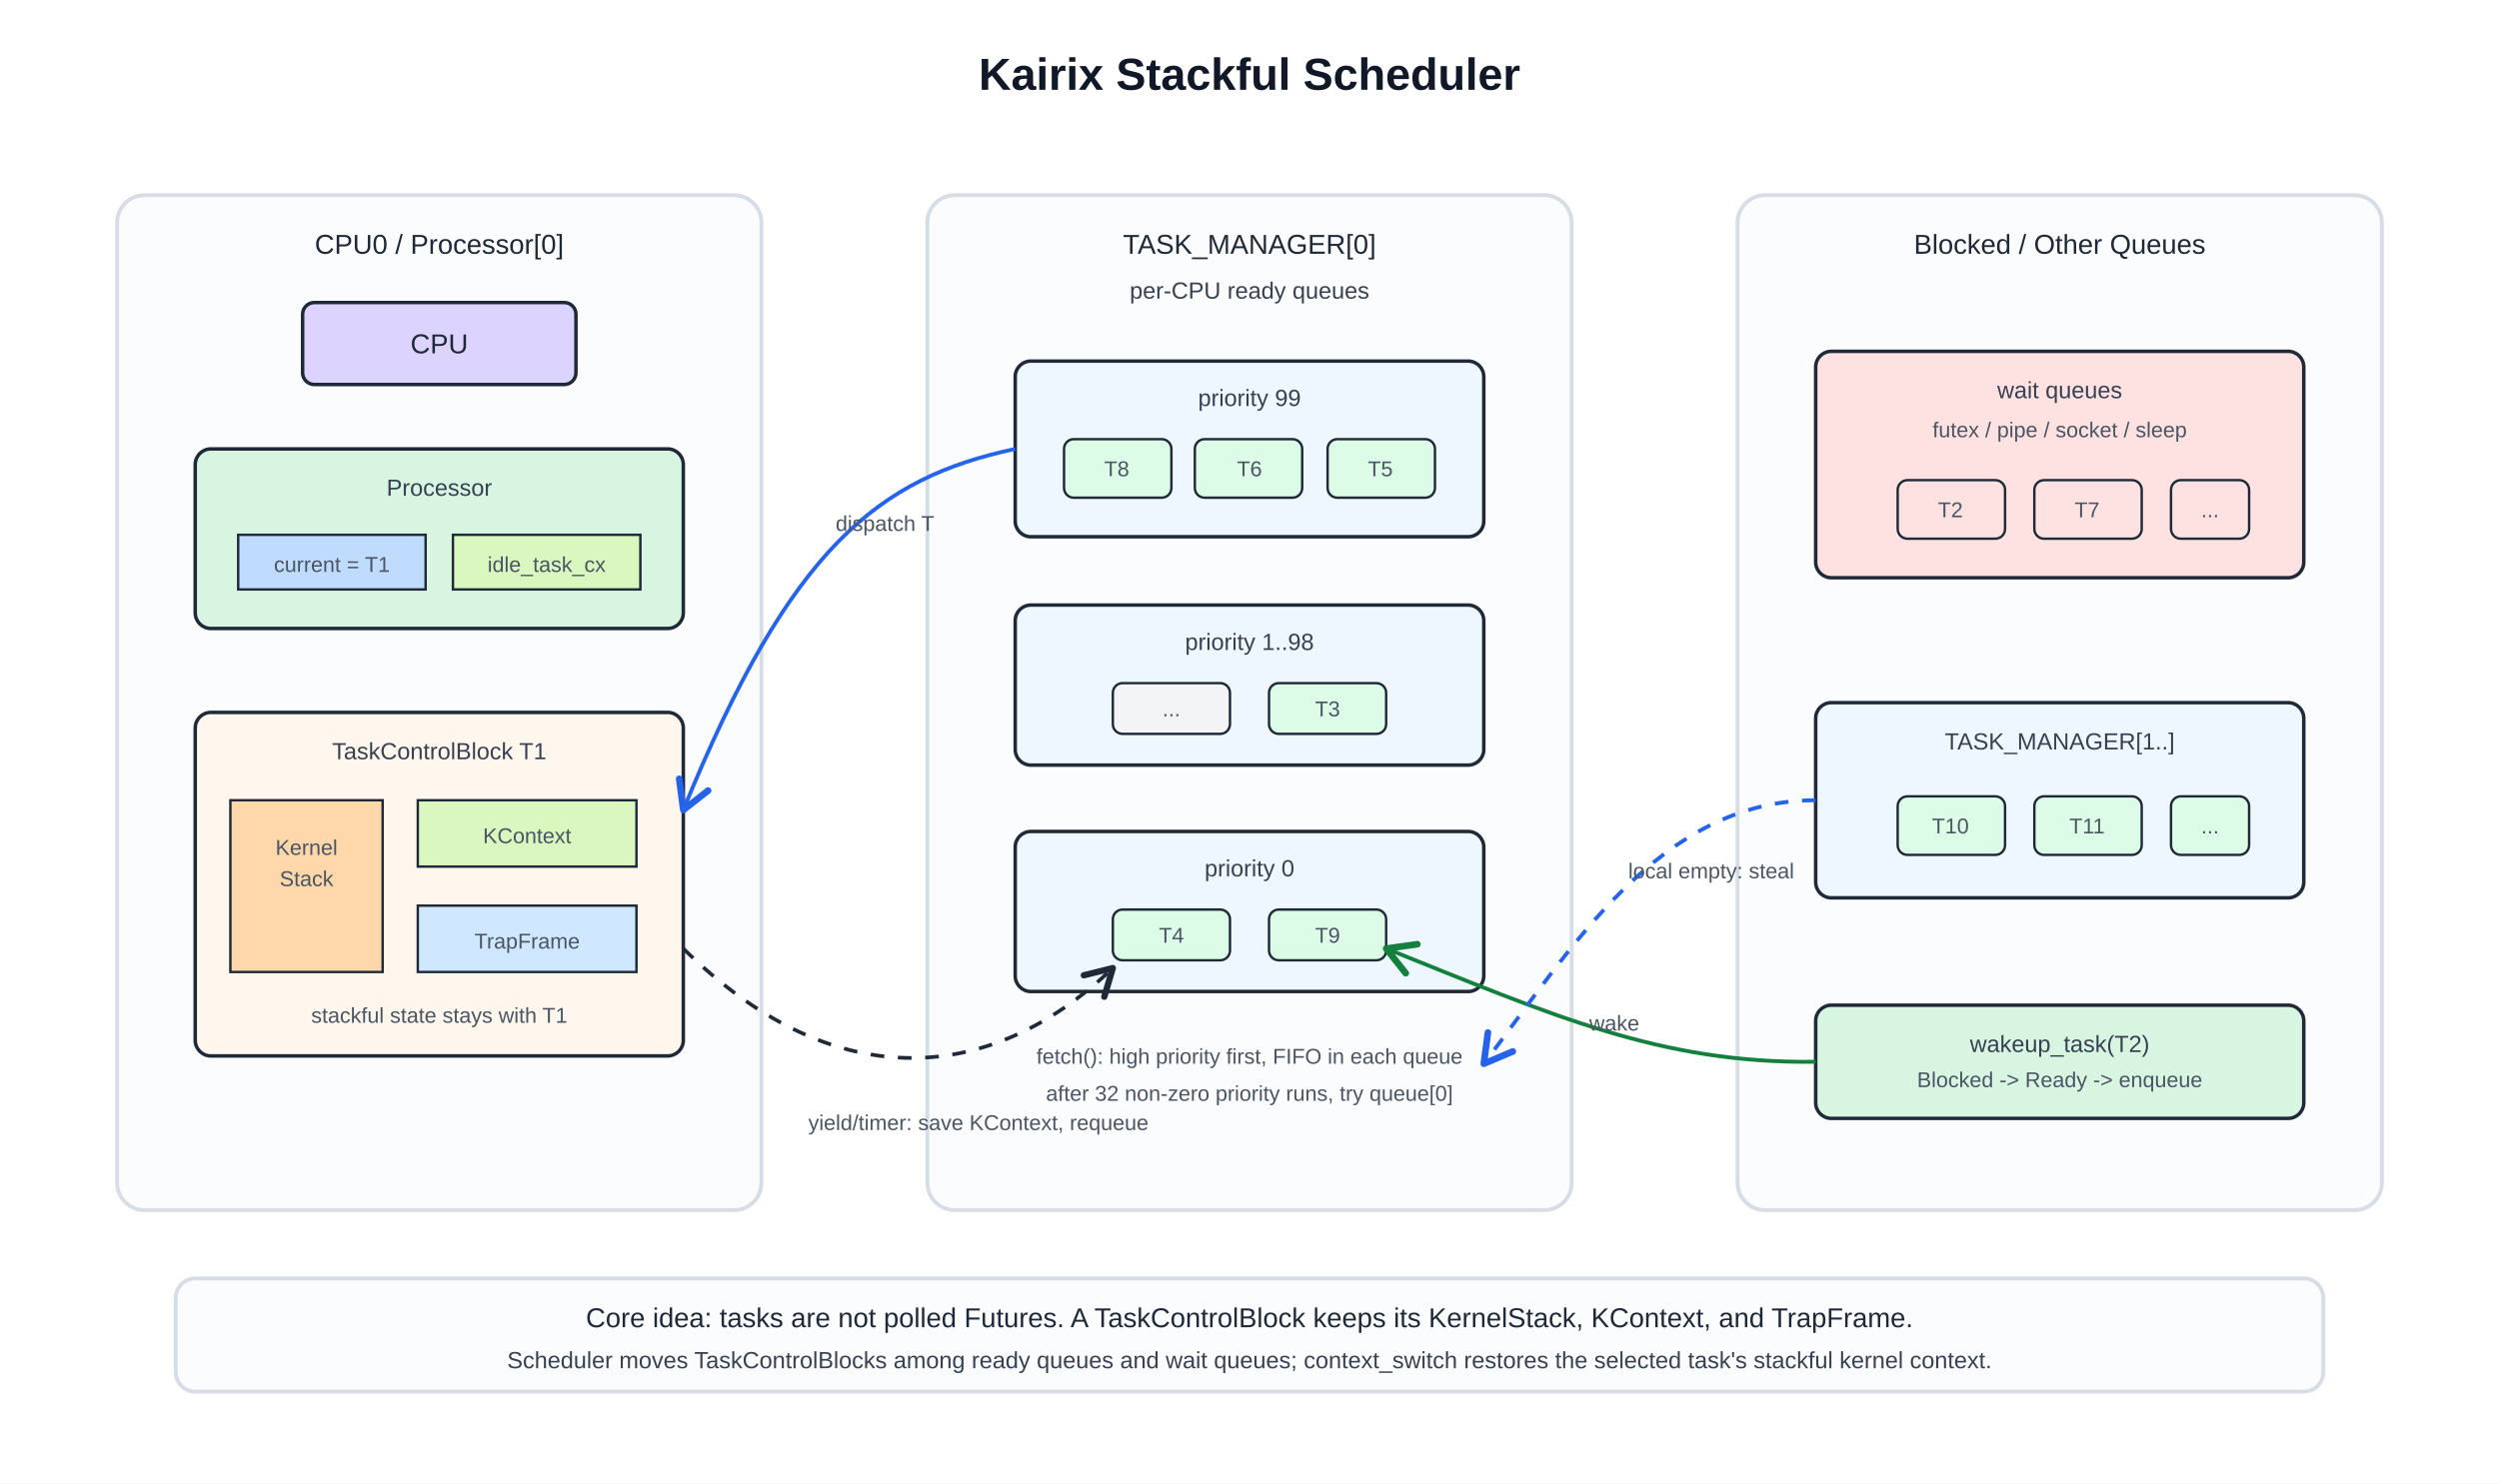
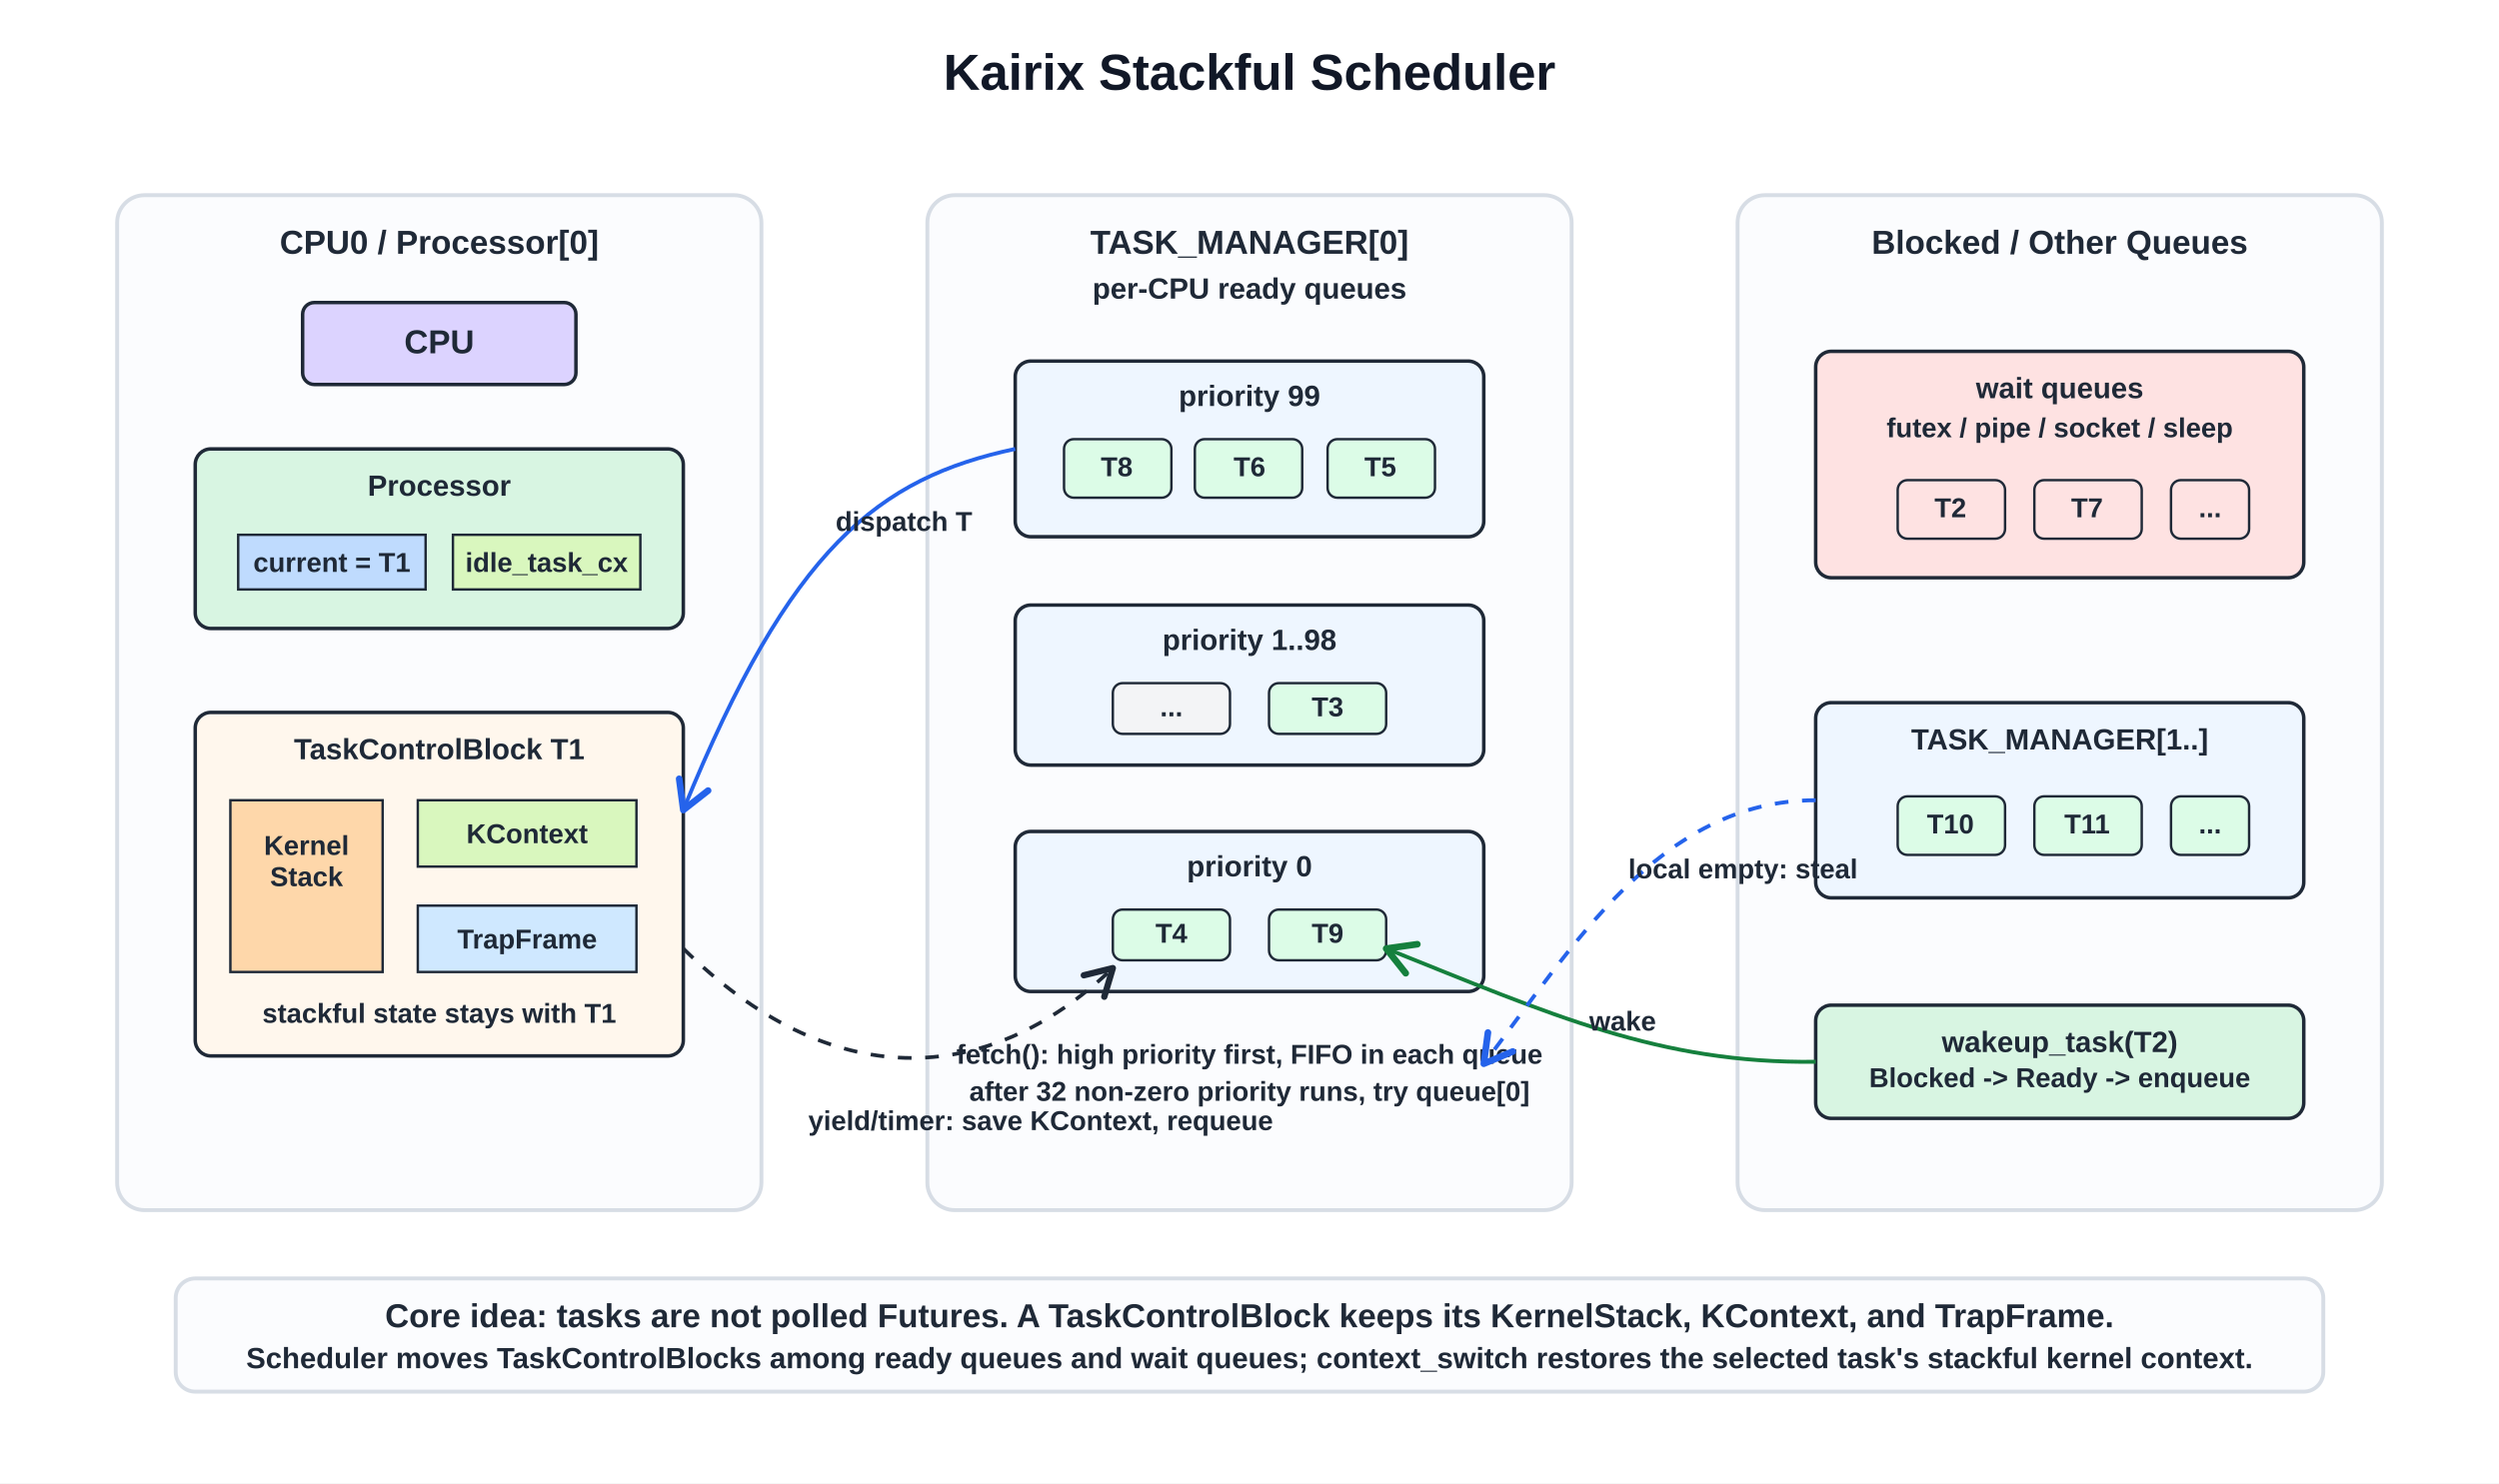
<svg xmlns="http://www.w3.org/2000/svg" width="1280" height="760" viewBox="0 0 1280 760">
  <defs>
    <marker id="arrow" markerWidth="10" markerHeight="10" refX="8" refY="5" orient="auto" markerUnits="strokeWidth">
      <path d="M1,1 L8,5 L1,9" fill="none" stroke="#1f2937" stroke-width="1.7" stroke-linecap="round" stroke-linejoin="round" />
    </marker>
    <marker id="arrow-blue" markerWidth="10" markerHeight="10" refX="8" refY="5" orient="auto" markerUnits="strokeWidth">
      <path d="M1,1 L8,5 L1,9" fill="none" stroke="#2563eb" stroke-width="1.7" stroke-linecap="round" stroke-linejoin="round" />
    </marker>
    <marker id="arrow-green" markerWidth="10" markerHeight="10" refX="8" refY="5" orient="auto" markerUnits="strokeWidth">
      <path d="M1,1 L8,5 L1,9" fill="none" stroke="#15803d" stroke-width="1.7" stroke-linecap="round" stroke-linejoin="round" />
    </marker>
    <style>
      .page { fill: #ffffff; }
      .panel { fill: #fbfcfe; stroke: #d7dde5; stroke-width: 2; }
      .box { stroke: #1f2937; stroke-width: 1.8; }
      .subbox { stroke: #1f2937; stroke-width: 1.25; }
      .title {
        font-family: Arial, "Noto Sans CJK SC", "Microsoft YaHei", sans-serif;
-         font-size: 23px;
+         font-size: 26px;
        font-weight: 700;
        fill: #111827;
      }
      .label {
        font-family: Arial, "Noto Sans CJK SC", "Microsoft YaHei", sans-serif;
-         font-size: 14px;
+         font-size: 17px;
+         font-weight: 600;
        fill: #1f2937;
      }
      .small {
        font-family: Arial, "Noto Sans CJK SC", "Microsoft YaHei", sans-serif;
-         font-size: 12px;
-         fill: #374151;
+         font-size: 15px;
+         font-weight: 600;
+         fill: #1f2937;
      }
      .tiny {
        font-family: Arial, "Noto Sans CJK SC", "Microsoft YaHei", sans-serif;
-         font-size: 11px;
-         fill: #4b5563;
+         font-size: 14px;
+         font-weight: 600;
+         fill: #1f2937;
      }
      .cpu { fill: #dcd3ff; }
      .proc { fill: #d8f5e2; }
      .ready { fill: #dcfce7; }
      .task { fill: #fff7ed; }
      .stack { fill: #fed7aa; }
      .ctx { fill: #d9f7be; }
      .trap { fill: #cfe8ff; }
      .wait { fill: #fee2e2; }
      .muted { fill: #f3f4f6; }
      .arrow { stroke: #1f2937; stroke-width: 1.9; fill: none; marker-end: url(#arrow); }
      .blue { stroke: #2563eb; stroke-width: 2; fill: none; marker-end: url(#arrow-blue); }
      .green { stroke: #15803d; stroke-width: 2; fill: none; marker-end: url(#arrow-green); }
      .dash { stroke-dasharray: 7 7; }
    </style>
  </defs>
  <rect class="page" x="0" y="0" width="1280" height="760" />
  <text class="title" x="640" y="46" text-anchor="middle">Kairix Stackful Scheduler</text>
  <rect class="panel" x="60" y="100" width="330" height="520" rx="14" />
  <text class="label" x="225" y="130" text-anchor="middle">CPU0 / Processor[0]</text>
  <rect class="box cpu" x="155" y="155" width="140" height="42" rx="6" />
  <text class="label" x="225" y="181" text-anchor="middle">CPU</text>
  <rect class="box proc" x="100" y="230" width="250" height="92" rx="8" />
  <text class="small" x="225" y="254" text-anchor="middle">Processor</text>
  <rect class="subbox" x="122" y="274" width="96" height="28" fill="#bfdbfe" />
  <text class="tiny" x="170" y="293" text-anchor="middle">current = T1</text>
  <rect class="subbox ctx" x="232" y="274" width="96" height="28" />
  <text class="tiny" x="280" y="293" text-anchor="middle">idle_task_cx</text>
  <rect class="box task" x="100" y="365" width="250" height="176" rx="8" />
  <text class="small" x="225" y="389" text-anchor="middle">TaskControlBlock T1</text>
  <rect class="subbox stack" x="118" y="410" width="78" height="88" />
  <text class="tiny" x="157" y="438" text-anchor="middle">Kernel</text>
  <text class="tiny" x="157" y="454" text-anchor="middle">Stack</text>
  <rect class="subbox ctx" x="214" y="410" width="112" height="34" />
  <text class="tiny" x="270" y="432" text-anchor="middle">KContext</text>
  <rect class="subbox trap" x="214" y="464" width="112" height="34" />
  <text class="tiny" x="270" y="486" text-anchor="middle">TrapFrame</text>
  <text class="tiny" x="225" y="524" text-anchor="middle">stackful state stays with T1</text>
  <rect class="panel" x="475" y="100" width="330" height="520" rx="14" />
  <text class="label" x="640" y="130" text-anchor="middle">TASK_MANAGER[0]</text>
  <text class="small" x="640" y="153" text-anchor="middle">per-CPU ready queues</text>
  <rect class="box" x="520" y="185" width="240" height="90" rx="8" fill="#eef6ff" />
  <text class="small" x="640" y="208" text-anchor="middle">priority 99</text>
  <rect class="subbox ready" x="545" y="225" width="55" height="30" rx="5" />
  <text class="tiny" x="572" y="244" text-anchor="middle">T8</text>
  <rect class="subbox ready" x="612" y="225" width="55" height="30" rx="5" />
  <text class="tiny" x="640" y="244" text-anchor="middle">T6</text>
  <rect class="subbox ready" x="680" y="225" width="55" height="30" rx="5" />
  <text class="tiny" x="707" y="244" text-anchor="middle">T5</text>
  <rect class="box" x="520" y="310" width="240" height="82" rx="8" fill="#eef6ff" />
  <text class="small" x="640" y="333" text-anchor="middle">priority 1..98</text>
  <rect class="subbox muted" x="570" y="350" width="60" height="26" rx="5" />
  <text class="tiny" x="600" y="367" text-anchor="middle">...</text>
  <rect class="subbox ready" x="650" y="350" width="60" height="26" rx="5" />
  <text class="tiny" x="680" y="367" text-anchor="middle">T3</text>
  <rect class="box" x="520" y="426" width="240" height="82" rx="8" fill="#eef6ff" />
  <text class="small" x="640" y="449" text-anchor="middle">priority 0</text>
  <rect class="subbox ready" x="570" y="466" width="60" height="26" rx="5" />
  <text class="tiny" x="600" y="483" text-anchor="middle">T4</text>
  <rect class="subbox ready" x="650" y="466" width="60" height="26" rx="5" />
  <text class="tiny" x="680" y="483" text-anchor="middle">T9</text>
  <text class="tiny" x="640" y="545" text-anchor="middle">fetch(): high priority first, FIFO in each queue</text>
  <text class="tiny" x="640" y="564" text-anchor="middle">after 32 non-zero priority runs, try queue[0]</text>
  <rect class="panel" x="890" y="100" width="330" height="520" rx="14" />
  <text class="label" x="1055" y="130" text-anchor="middle">Blocked / Other Queues</text>
  <rect class="box wait" x="930" y="180" width="250" height="116" rx="8" />
  <text class="small" x="1055" y="204" text-anchor="middle">wait queues</text>
  <text class="tiny" x="1055" y="224" text-anchor="middle">futex / pipe / socket / sleep</text>
  <rect class="subbox wait" x="972" y="246" width="55" height="30" rx="5" />
  <text class="tiny" x="999" y="265" text-anchor="middle">T2</text>
  <rect class="subbox wait" x="1042" y="246" width="55" height="30" rx="5" />
  <text class="tiny" x="1069" y="265" text-anchor="middle">T7</text>
  <rect class="subbox wait" x="1112" y="246" width="40" height="30" rx="5" />
  <text class="tiny" x="1132" y="265" text-anchor="middle">...</text>
  <rect class="box" x="930" y="360" width="250" height="100" rx="8" fill="#eef6ff" />
  <text class="small" x="1055" y="384" text-anchor="middle">TASK_MANAGER[1..]</text>
  <rect class="subbox ready" x="972" y="408" width="55" height="30" rx="5" />
  <text class="tiny" x="999" y="427" text-anchor="middle">T10</text>
  <rect class="subbox ready" x="1042" y="408" width="55" height="30" rx="5" />
  <text class="tiny" x="1069" y="427" text-anchor="middle">T11</text>
  <rect class="subbox ready" x="1112" y="408" width="40" height="30" rx="5" />
  <text class="tiny" x="1132" y="427" text-anchor="middle">...</text>
  <rect class="box proc" x="930" y="515" width="250" height="58" rx="8" />
  <text class="small" x="1055" y="539" text-anchor="middle">wakeup_task(T2)</text>
  <text class="tiny" x="1055" y="557" text-anchor="middle">Blocked -&gt; Ready -&gt; enqueue</text>
  <path class="blue" d="M520 230 C450 245, 405 280, 350 415" />
  <text class="tiny" x="428" y="272" fill="#2563eb">dispatch T</text>
  <path class="arrow dash" d="M350 486 C425 560, 505 558, 570 496" />
  <text class="tiny" x="414" y="579">yield/timer: save KContext, requeue</text>
  <path class="green" d="M930 544 C850 545, 795 520, 710 486" />
  <text class="tiny" x="814" y="528" fill="#15803d">wake</text>
  <path class="blue dash" d="M930 410 C850 410, 805 486, 760 545" />
  <text class="tiny" x="834" y="450" fill="#2563eb">local empty: steal</text>
  <rect class="panel" x="90" y="655" width="1100" height="58" rx="10" />
  <text class="label" x="640" y="680" text-anchor="middle">Core idea: tasks are not polled Futures. A TaskControlBlock keeps its KernelStack, KContext, and TrapFrame.</text>
  <text class="small" x="640" y="701" text-anchor="middle">Scheduler moves TaskControlBlocks among ready queues and wait queues; context_switch restores the selected task's stackful kernel context.</text>
</svg>
